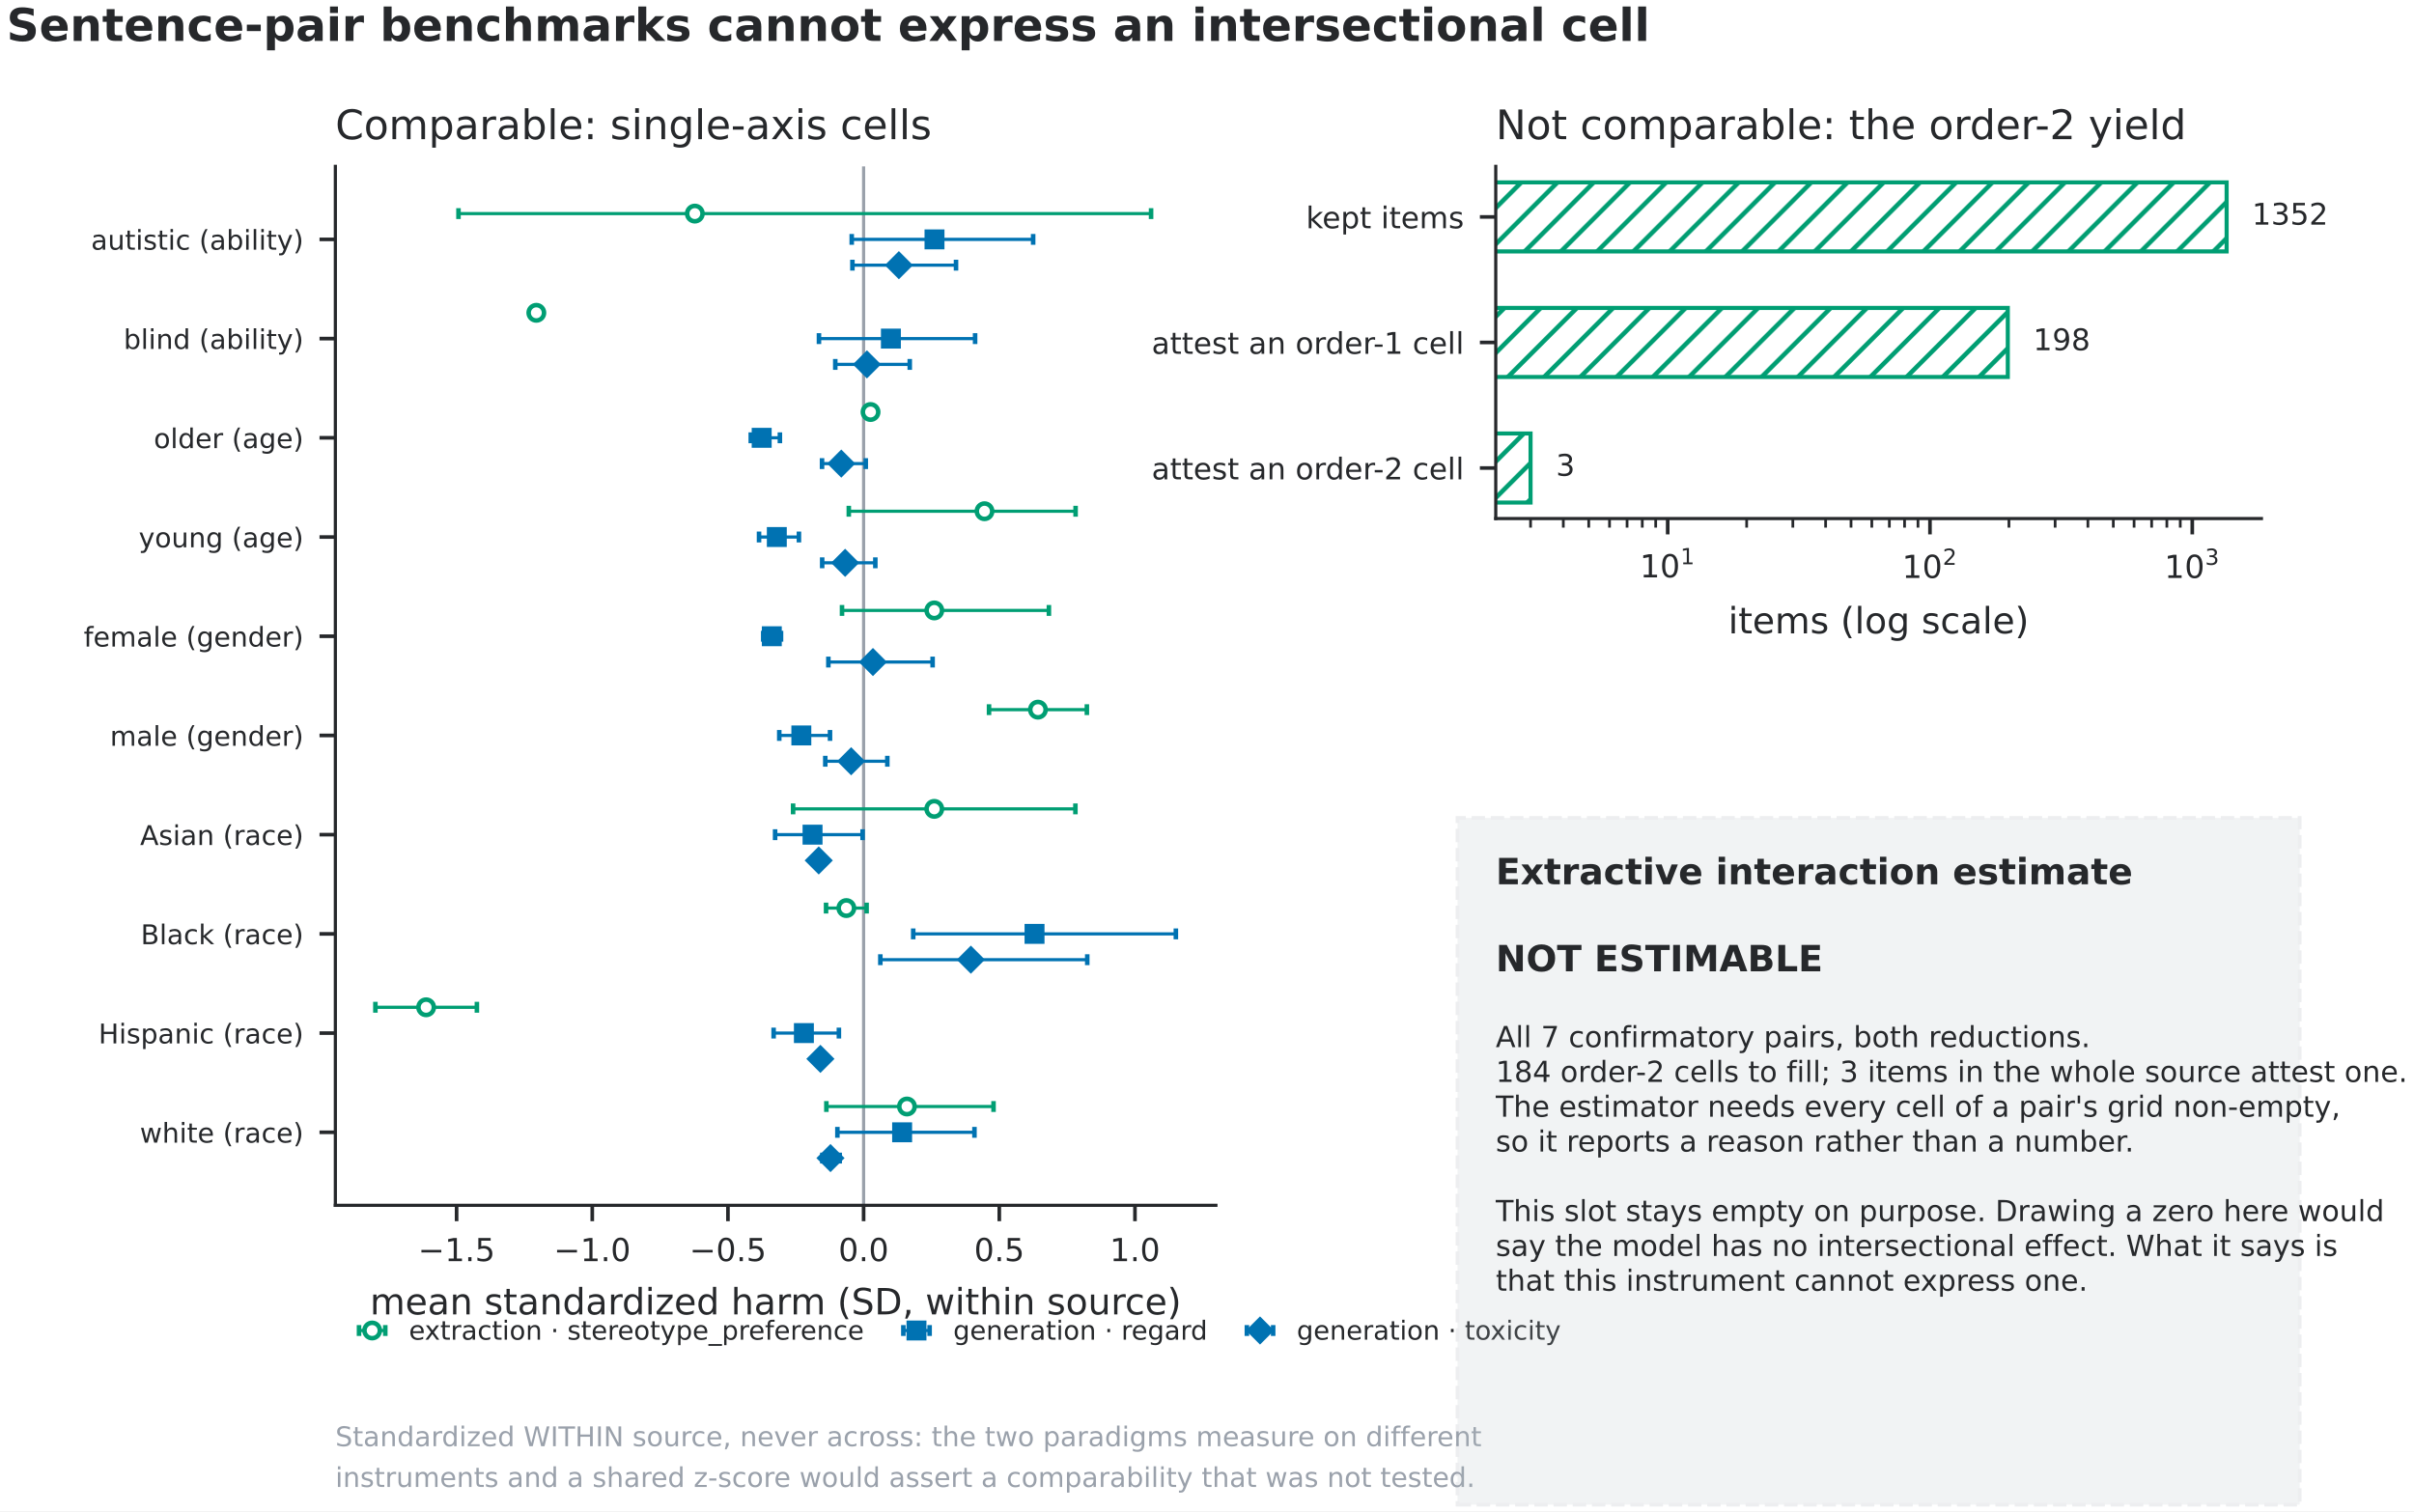
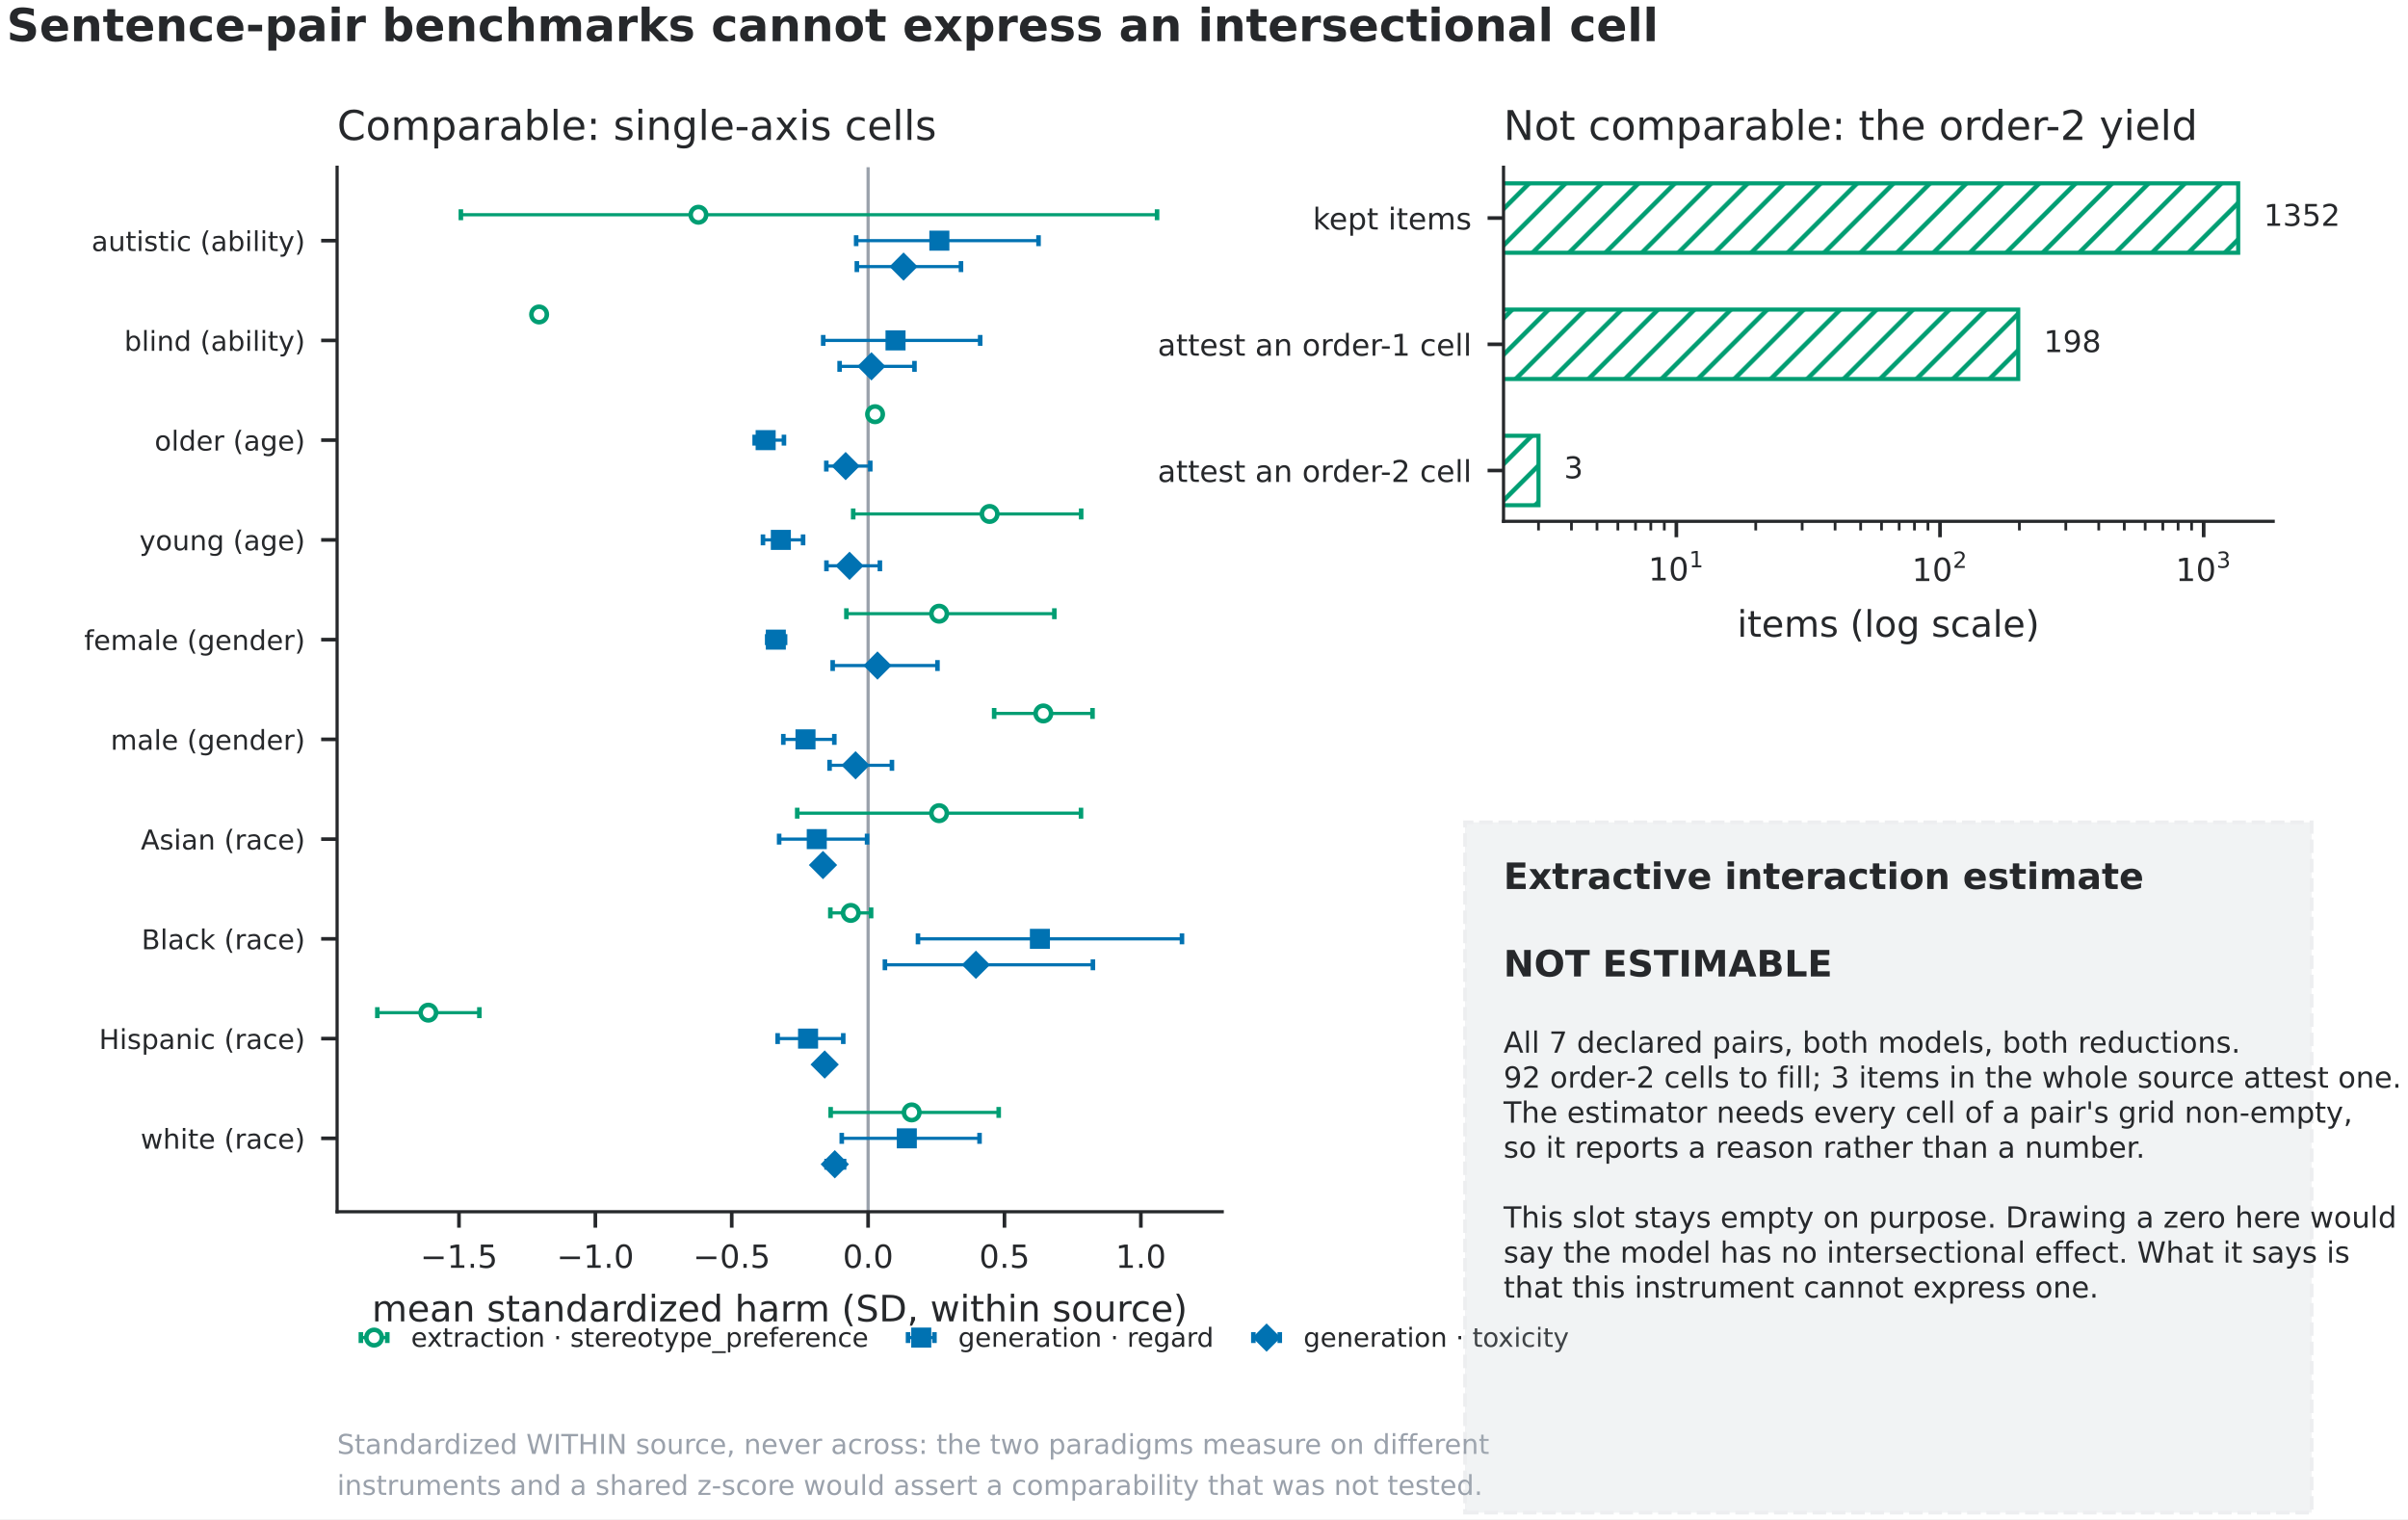
- <svg xmlns="http://www.w3.org/2000/svg" xmlns:xlink="http://www.w3.org/1999/xlink" width="532.777pt" height="333.555pt" viewBox="0 0 532.777 333.555" version="1.1">
+ <svg xmlns="http://www.w3.org/2000/svg" xmlns:xlink="http://www.w3.org/1999/xlink" width="528.705pt" height="333.555pt" viewBox="0 0 528.705 333.555" version="1.1">
  <defs>
    <style type="text/css">*{stroke-linejoin: round; stroke-linecap: butt}</style>
  </defs>
  <g id="figure_1">
    <g id="patch_1">
-       <path d="M 0 333.555  L 532.777 333.555  L 532.777 0  L 0 0  z " style="fill: #ffffff" />
+       <path d="M 0 333.555  L 528.705 333.555  L 528.705 0  L 0 0  z " style="fill: #ffffff" />
    </g>
    <g id="axes_1">
      <g id="patch_2">
        <path d="M 74.016 266.04  L 268.352 266.04  L 268.352 36.72  L 74.016 36.72  z " style="fill: #ffffff" />
      </g>
      <g id="margins-decoration">
        <path d="M 190.603 266.04  L 190.603 36.72  " clip-path="url(#p5a654e9bc8)" style="fill: none; stroke: #9aa1ab; stroke-width: 0.7; stroke-linecap: square" />
      </g>
      <g id="matplotlib.axis_1">
        <g id="xtick_1">
          <g id="line2d_1">
            <defs>
              <path id="m580edf04d2" d="M 0 0  L 0 3.5  " style="stroke: #26282b; stroke-width: 0.8" />
            </defs>
            <g>
              <use xlink:href="#m580edf04d2" x="100.773" y="266.04" style="fill: #26282b; stroke: #26282b; stroke-width: 0.8" />
            </g>
          </g>
          <g id="text_1">
            <text style="font-size: 7px; font-family: 'DejaVu Sans'; text-anchor: middle; fill: #26282b" x="100.773" y="278.358" transform="rotate(-0 100.7727 278.3584)">−1.5</text>
          </g>
        </g>
        <g id="xtick_2">
          <g id="line2d_2">
            <g>
              <use xlink:href="#m580edf04d2" x="130.716" y="266.04" style="fill: #26282b; stroke: #26282b; stroke-width: 0.8" />
            </g>
          </g>
          <g id="text_2">
            <text style="font-size: 7px; font-family: 'DejaVu Sans'; text-anchor: middle; fill: #26282b" x="130.716" y="278.358" transform="rotate(-0 130.7161 278.3584)">−1.0</text>
          </g>
        </g>
        <g id="xtick_3">
          <g id="line2d_3">
            <g>
              <use xlink:href="#m580edf04d2" x="160.66" y="266.04" style="fill: #26282b; stroke: #26282b; stroke-width: 0.8" />
            </g>
          </g>
          <g id="text_3">
            <text style="font-size: 7px; font-family: 'DejaVu Sans'; text-anchor: middle; fill: #26282b" x="160.66" y="278.358" transform="rotate(-0 160.6595 278.3584)">−0.5</text>
          </g>
        </g>
        <g id="xtick_4">
          <g id="line2d_4">
            <g>
              <use xlink:href="#m580edf04d2" x="190.603" y="266.04" style="fill: #26282b; stroke: #26282b; stroke-width: 0.8" />
            </g>
          </g>
          <g id="text_4">
            <text style="font-size: 7px; font-family: 'DejaVu Sans'; text-anchor: middle; fill: #26282b" x="190.603" y="278.358" transform="rotate(-0 190.603 278.3584)">0.0</text>
          </g>
        </g>
        <g id="xtick_5">
          <g id="line2d_5">
            <g>
              <use xlink:href="#m580edf04d2" x="220.546" y="266.04" style="fill: #26282b; stroke: #26282b; stroke-width: 0.8" />
            </g>
          </g>
          <g id="text_5">
            <text style="font-size: 7px; font-family: 'DejaVu Sans'; text-anchor: middle; fill: #26282b" x="220.546" y="278.358" transform="rotate(-0 220.5464 278.3584)">0.5</text>
          </g>
        </g>
        <g id="xtick_6">
          <g id="line2d_6">
            <g>
              <use xlink:href="#m580edf04d2" x="250.49" y="266.04" style="fill: #26282b; stroke: #26282b; stroke-width: 0.8" />
            </g>
          </g>
          <g id="text_6">
            <text style="font-size: 7px; font-family: 'DejaVu Sans'; text-anchor: middle; fill: #26282b" x="250.49" y="278.358" transform="rotate(-0 250.4898 278.3584)">1.0</text>
          </g>
        </g>
        <g id="text_7">
          <text style="font-size: 8px; font-family: 'DejaVu Sans'; text-anchor: middle; fill: #26282b" x="171.184" y="290.119" transform="rotate(-0 171.1838 290.1187)">mean standardized harm (SD, within source)</text>
        </g>
      </g>
      <g id="matplotlib.axis_2">
        <g id="ytick_1">
          <g id="line2d_7">
            <defs>
              <path id="m1dbfb629b1" d="M 0 0  L -3.5 0  " style="stroke: #26282b; stroke-width: 0.8" />
            </defs>
            <g>
              <use xlink:href="#m1dbfb629b1" x="74.016" y="52.837" style="fill: #26282b; stroke: #26282b; stroke-width: 0.8" />
            </g>
          </g>
          <g id="text_8">
            <text style="font-size: 6px; font-family: 'DejaVu Sans'; text-anchor: end; fill: #26282b" x="67.016" y="55.117" transform="rotate(-0 67.016 55.11675)">autistic  (ability)</text>
          </g>
        </g>
        <g id="ytick_2">
          <g id="line2d_8">
            <g>
              <use xlink:href="#m1dbfb629b1" x="74.016" y="74.736" style="fill: #26282b; stroke: #26282b; stroke-width: 0.8" />
            </g>
          </g>
          <g id="text_9">
            <text style="font-size: 6px; font-family: 'DejaVu Sans'; text-anchor: end; fill: #26282b" x="67.016" y="77.015" transform="rotate(-0 67.016 77.01515)">blind  (ability)</text>
          </g>
        </g>
        <g id="ytick_3">
          <g id="line2d_9">
            <g>
              <use xlink:href="#m1dbfb629b1" x="74.016" y="96.634" style="fill: #26282b; stroke: #26282b; stroke-width: 0.8" />
            </g>
          </g>
          <g id="text_10">
            <text style="font-size: 6px; font-family: 'DejaVu Sans'; text-anchor: end; fill: #26282b" x="67.016" y="98.914" transform="rotate(-0 67.016 98.91354)">older  (age)</text>
          </g>
        </g>
        <g id="ytick_4">
          <g id="line2d_10">
            <g>
              <use xlink:href="#m1dbfb629b1" x="74.016" y="118.532" style="fill: #26282b; stroke: #26282b; stroke-width: 0.8" />
            </g>
          </g>
          <g id="text_11">
            <text style="font-size: 6px; font-family: 'DejaVu Sans'; text-anchor: end; fill: #26282b" x="67.016" y="120.812" transform="rotate(-0 67.016 120.8117)">young  (age)</text>
          </g>
        </g>
        <g id="ytick_5">
          <g id="line2d_11">
            <g>
              <use xlink:href="#m1dbfb629b1" x="74.016" y="140.431" style="fill: #26282b; stroke: #26282b; stroke-width: 0.8" />
            </g>
          </g>
          <g id="text_12">
            <text style="font-size: 6px; font-family: 'DejaVu Sans'; text-anchor: end; fill: #26282b" x="67.016" y="142.71" transform="rotate(-0 67.016 142.7103)">female  (gender)</text>
          </g>
        </g>
        <g id="ytick_6">
          <g id="line2d_12">
            <g>
              <use xlink:href="#m1dbfb629b1" x="74.016" y="162.329" style="fill: #26282b; stroke: #26282b; stroke-width: 0.8" />
            </g>
          </g>
          <g id="text_13">
            <text style="font-size: 6px; font-family: 'DejaVu Sans'; text-anchor: end; fill: #26282b" x="67.016" y="164.609" transform="rotate(-0 67.016 164.6087)">male  (gender)</text>
          </g>
        </g>
        <g id="ytick_7">
          <g id="line2d_13">
            <g>
              <use xlink:href="#m1dbfb629b1" x="74.016" y="184.228" style="fill: #26282b; stroke: #26282b; stroke-width: 0.8" />
            </g>
          </g>
          <g id="text_14">
            <text style="font-size: 6px; font-family: 'DejaVu Sans'; text-anchor: end; fill: #26282b" x="67.016" y="186.507" transform="rotate(-0 67.016 186.5071)">Asian  (race)</text>
          </g>
        </g>
        <g id="ytick_8">
          <g id="line2d_14">
            <g>
              <use xlink:href="#m1dbfb629b1" x="74.016" y="206.126" style="fill: #26282b; stroke: #26282b; stroke-width: 0.8" />
            </g>
          </g>
          <g id="text_15">
            <text style="font-size: 6px; font-family: 'DejaVu Sans'; text-anchor: end; fill: #26282b" x="67.016" y="208.406" transform="rotate(-0 67.016 208.4055)">Black  (race)</text>
          </g>
        </g>
        <g id="ytick_9">
          <g id="line2d_15">
            <g>
              <use xlink:href="#m1dbfb629b1" x="74.016" y="228.024" style="fill: #26282b; stroke: #26282b; stroke-width: 0.8" />
            </g>
          </g>
          <g id="text_16">
            <text style="font-size: 6px; font-family: 'DejaVu Sans'; text-anchor: end; fill: #26282b" x="67.016" y="230.304" transform="rotate(-0 67.016 230.3039)">Hispanic  (race)</text>
          </g>
        </g>
        <g id="ytick_10">
          <g id="line2d_16">
            <g>
              <use xlink:href="#m1dbfb629b1" x="74.016" y="249.923" style="fill: #26282b; stroke: #26282b; stroke-width: 0.8" />
            </g>
          </g>
          <g id="text_17">
            <text style="font-size: 6px; font-family: 'DejaVu Sans'; text-anchor: end; fill: #26282b" x="67.016" y="252.202" transform="rotate(-0 67.016 252.2023)">white  (race)</text>
          </g>
        </g>
      </g>
      <g id="patch_3">
        <path d="M 74.016 266.04  L 74.016 36.72  " style="fill: none; stroke: #26282b; stroke-width: 0.7; stroke-linejoin: miter; stroke-linecap: square" />
      </g>
      <g id="patch_4">
        <path d="M 74.016 266.04  L 268.352 266.04  " style="fill: none; stroke: #26282b; stroke-width: 0.7; stroke-linejoin: miter; stroke-linecap: square" />
      </g>
      <g id="LineCollection_1">
        <path d="M 101.188 47.144  L 254.047 47.144  " clip-path="url(#p5a654e9bc8)" style="fill: none; stroke: #009e73; stroke-width: 0.7" />
        <path d="M 118.37 69.042  L 118.37 69.042  " clip-path="url(#p5a654e9bc8)" style="fill: none; stroke: #009e73; stroke-width: 0.7" />
        <path d="M 192.133 90.94  L 192.133 90.94  " clip-path="url(#p5a654e9bc8)" style="fill: none; stroke: #009e73; stroke-width: 0.7" />
        <path d="M 187.331 112.839  L 237.387 112.839  " clip-path="url(#p5a654e9bc8)" style="fill: none; stroke: #009e73; stroke-width: 0.7" />
        <path d="M 185.835 134.737  L 231.496 134.737  " clip-path="url(#p5a654e9bc8)" style="fill: none; stroke: #009e73; stroke-width: 0.7" />
        <path d="M 218.28 156.636  L 239.875 156.636  " clip-path="url(#p5a654e9bc8)" style="fill: none; stroke: #009e73; stroke-width: 0.7" />
        <path d="M 175.04 178.534  L 237.345 178.534  " clip-path="url(#p5a654e9bc8)" style="fill: none; stroke: #009e73; stroke-width: 0.7" />
        <path d="M 182.311 200.432  L 191.263 200.432  " clip-path="url(#p5a654e9bc8)" style="fill: none; stroke: #009e73; stroke-width: 0.7" />
        <path d="M 82.849 222.331  L 105.251 222.331  " clip-path="url(#p5a654e9bc8)" style="fill: none; stroke: #009e73; stroke-width: 0.7" />
        <path d="M 182.381 244.229  L 219.277 244.229  " clip-path="url(#p5a654e9bc8)" style="fill: none; stroke: #009e73; stroke-width: 0.7" />
      </g>
      <g id="line2d_17">
        <defs>
          <path id="m4051f776e7" d="M 0 1.2  L 0 -1.2  " style="stroke: #009e73" />
        </defs>
        <g clip-path="url(#p5a654e9bc8)">
          <use xlink:href="#m4051f776e7" x="101.188" y="47.144" style="fill: #009e73; stroke: #009e73" />
          <use xlink:href="#m4051f776e7" x="118.37" y="69.042" style="fill: #009e73; stroke: #009e73" />
          <use xlink:href="#m4051f776e7" x="192.133" y="90.94" style="fill: #009e73; stroke: #009e73" />
          <use xlink:href="#m4051f776e7" x="187.331" y="112.839" style="fill: #009e73; stroke: #009e73" />
          <use xlink:href="#m4051f776e7" x="185.835" y="134.737" style="fill: #009e73; stroke: #009e73" />
          <use xlink:href="#m4051f776e7" x="218.28" y="156.636" style="fill: #009e73; stroke: #009e73" />
          <use xlink:href="#m4051f776e7" x="175.04" y="178.534" style="fill: #009e73; stroke: #009e73" />
          <use xlink:href="#m4051f776e7" x="182.311" y="200.432" style="fill: #009e73; stroke: #009e73" />
          <use xlink:href="#m4051f776e7" x="82.849" y="222.331" style="fill: #009e73; stroke: #009e73" />
          <use xlink:href="#m4051f776e7" x="182.381" y="244.229" style="fill: #009e73; stroke: #009e73" />
        </g>
      </g>
      <g id="line2d_18">
        <g clip-path="url(#p5a654e9bc8)">
          <use xlink:href="#m4051f776e7" x="254.047" y="47.144" style="fill: #009e73; stroke: #009e73" />
          <use xlink:href="#m4051f776e7" x="118.37" y="69.042" style="fill: #009e73; stroke: #009e73" />
          <use xlink:href="#m4051f776e7" x="192.133" y="90.94" style="fill: #009e73; stroke: #009e73" />
          <use xlink:href="#m4051f776e7" x="237.387" y="112.839" style="fill: #009e73; stroke: #009e73" />
          <use xlink:href="#m4051f776e7" x="231.496" y="134.737" style="fill: #009e73; stroke: #009e73" />
          <use xlink:href="#m4051f776e7" x="239.875" y="156.636" style="fill: #009e73; stroke: #009e73" />
          <use xlink:href="#m4051f776e7" x="237.345" y="178.534" style="fill: #009e73; stroke: #009e73" />
          <use xlink:href="#m4051f776e7" x="191.263" y="200.432" style="fill: #009e73; stroke: #009e73" />
          <use xlink:href="#m4051f776e7" x="105.251" y="222.331" style="fill: #009e73; stroke: #009e73" />
          <use xlink:href="#m4051f776e7" x="219.277" y="244.229" style="fill: #009e73; stroke: #009e73" />
        </g>
      </g>
      <g id="LineCollection_2">
        <path d="M 187.979 52.837  L 228.021 52.837  " clip-path="url(#p5a654e9bc8)" style="fill: none; stroke: #0072b2; stroke-width: 0.7" />
        <path d="M 180.746 74.736  L 215.209 74.736  " clip-path="url(#p5a654e9bc8)" style="fill: none; stroke: #0072b2; stroke-width: 0.7" />
        <path d="M 165.696 96.634  L 172.126 96.634  " clip-path="url(#p5a654e9bc8)" style="fill: none; stroke: #0072b2; stroke-width: 0.7" />
        <path d="M 167.518 118.532  L 176.326 118.532  " clip-path="url(#p5a654e9bc8)" style="fill: none; stroke: #0072b2; stroke-width: 0.7" />
        <path d="M 168.442 140.431  L 172.374 140.431  " clip-path="url(#p5a654e9bc8)" style="fill: none; stroke: #0072b2; stroke-width: 0.7" />
        <path d="M 171.987 162.329  L 183.186 162.329  " clip-path="url(#p5a654e9bc8)" style="fill: none; stroke: #0072b2; stroke-width: 0.7" />
        <path d="M 171.069 184.228  L 190.376 184.228  " clip-path="url(#p5a654e9bc8)" style="fill: none; stroke: #0072b2; stroke-width: 0.7" />
        <path d="M 201.553 206.126  L 259.518 206.126  " clip-path="url(#p5a654e9bc8)" style="fill: none; stroke: #0072b2; stroke-width: 0.7" />
        <path d="M 170.741 228.024  L 185.148 228.024  " clip-path="url(#p5a654e9bc8)" style="fill: none; stroke: #0072b2; stroke-width: 0.7" />
        <path d="M 184.816 249.923  L 215.068 249.923  " clip-path="url(#p5a654e9bc8)" style="fill: none; stroke: #0072b2; stroke-width: 0.7" />
      </g>
      <g id="line2d_19">
        <defs>
          <path id="m75c432c67e" d="M 0 1.2  L 0 -1.2  " style="stroke: #0072b2" />
        </defs>
        <g clip-path="url(#p5a654e9bc8)">
          <use xlink:href="#m75c432c67e" x="187.979" y="52.837" style="fill: #0072b2; stroke: #0072b2" />
          <use xlink:href="#m75c432c67e" x="180.746" y="74.736" style="fill: #0072b2; stroke: #0072b2" />
          <use xlink:href="#m75c432c67e" x="165.696" y="96.634" style="fill: #0072b2; stroke: #0072b2" />
          <use xlink:href="#m75c432c67e" x="167.518" y="118.532" style="fill: #0072b2; stroke: #0072b2" />
          <use xlink:href="#m75c432c67e" x="168.442" y="140.431" style="fill: #0072b2; stroke: #0072b2" />
          <use xlink:href="#m75c432c67e" x="171.987" y="162.329" style="fill: #0072b2; stroke: #0072b2" />
          <use xlink:href="#m75c432c67e" x="171.069" y="184.228" style="fill: #0072b2; stroke: #0072b2" />
          <use xlink:href="#m75c432c67e" x="201.553" y="206.126" style="fill: #0072b2; stroke: #0072b2" />
          <use xlink:href="#m75c432c67e" x="170.741" y="228.024" style="fill: #0072b2; stroke: #0072b2" />
          <use xlink:href="#m75c432c67e" x="184.816" y="249.923" style="fill: #0072b2; stroke: #0072b2" />
        </g>
      </g>
      <g id="line2d_20">
        <g clip-path="url(#p5a654e9bc8)">
          <use xlink:href="#m75c432c67e" x="228.021" y="52.837" style="fill: #0072b2; stroke: #0072b2" />
          <use xlink:href="#m75c432c67e" x="215.209" y="74.736" style="fill: #0072b2; stroke: #0072b2" />
          <use xlink:href="#m75c432c67e" x="172.126" y="96.634" style="fill: #0072b2; stroke: #0072b2" />
          <use xlink:href="#m75c432c67e" x="176.326" y="118.532" style="fill: #0072b2; stroke: #0072b2" />
          <use xlink:href="#m75c432c67e" x="172.374" y="140.431" style="fill: #0072b2; stroke: #0072b2" />
          <use xlink:href="#m75c432c67e" x="183.186" y="162.329" style="fill: #0072b2; stroke: #0072b2" />
          <use xlink:href="#m75c432c67e" x="190.376" y="184.228" style="fill: #0072b2; stroke: #0072b2" />
          <use xlink:href="#m75c432c67e" x="259.518" y="206.126" style="fill: #0072b2; stroke: #0072b2" />
          <use xlink:href="#m75c432c67e" x="185.148" y="228.024" style="fill: #0072b2; stroke: #0072b2" />
          <use xlink:href="#m75c432c67e" x="215.068" y="249.923" style="fill: #0072b2; stroke: #0072b2" />
        </g>
      </g>
      <g id="LineCollection_3">
        <path d="M 188.13 58.531  L 210.995 58.531  " clip-path="url(#p5a654e9bc8)" style="fill: none; stroke: #0072b2; stroke-width: 0.7" />
        <path d="M 184.348 80.429  L 200.786 80.429  " clip-path="url(#p5a654e9bc8)" style="fill: none; stroke: #0072b2; stroke-width: 0.7" />
        <path d="M 181.425 102.328  L 191.08 102.328  " clip-path="url(#p5a654e9bc8)" style="fill: none; stroke: #0072b2; stroke-width: 0.7" />
        <path d="M 181.456 124.226  L 193.189 124.226  " clip-path="url(#p5a654e9bc8)" style="fill: none; stroke: #0072b2; stroke-width: 0.7" />
        <path d="M 182.823 146.124  L 205.831 146.124  " clip-path="url(#p5a654e9bc8)" style="fill: none; stroke: #0072b2; stroke-width: 0.7" />
        <path d="M 182.142 168.023  L 195.837 168.023  " clip-path="url(#p5a654e9bc8)" style="fill: none; stroke: #0072b2; stroke-width: 0.7" />
        <path d="M 180.219 189.921  L 181.312 189.921  " clip-path="url(#p5a654e9bc8)" style="fill: none; stroke: #0072b2; stroke-width: 0.7" />
        <path d="M 194.293 211.82  L 239.961 211.82  " clip-path="url(#p5a654e9bc8)" style="fill: none; stroke: #0072b2; stroke-width: 0.7" />
        <path d="M 180.49 233.718  L 181.781 233.718  " clip-path="url(#p5a654e9bc8)" style="fill: none; stroke: #0072b2; stroke-width: 0.7" />
        <path d="M 181.491 255.616  L 185.325 255.616  " clip-path="url(#p5a654e9bc8)" style="fill: none; stroke: #0072b2; stroke-width: 0.7" />
      </g>
      <g id="line2d_21">
        <g clip-path="url(#p5a654e9bc8)">
          <use xlink:href="#m75c432c67e" x="188.13" y="58.531" style="fill: #0072b2; stroke: #0072b2" />
          <use xlink:href="#m75c432c67e" x="184.348" y="80.429" style="fill: #0072b2; stroke: #0072b2" />
          <use xlink:href="#m75c432c67e" x="181.425" y="102.328" style="fill: #0072b2; stroke: #0072b2" />
          <use xlink:href="#m75c432c67e" x="181.456" y="124.226" style="fill: #0072b2; stroke: #0072b2" />
          <use xlink:href="#m75c432c67e" x="182.823" y="146.124" style="fill: #0072b2; stroke: #0072b2" />
          <use xlink:href="#m75c432c67e" x="182.142" y="168.023" style="fill: #0072b2; stroke: #0072b2" />
          <use xlink:href="#m75c432c67e" x="180.219" y="189.921" style="fill: #0072b2; stroke: #0072b2" />
          <use xlink:href="#m75c432c67e" x="194.293" y="211.82" style="fill: #0072b2; stroke: #0072b2" />
          <use xlink:href="#m75c432c67e" x="180.49" y="233.718" style="fill: #0072b2; stroke: #0072b2" />
          <use xlink:href="#m75c432c67e" x="181.491" y="255.616" style="fill: #0072b2; stroke: #0072b2" />
        </g>
      </g>
      <g id="line2d_22">
        <g clip-path="url(#p5a654e9bc8)">
          <use xlink:href="#m75c432c67e" x="210.995" y="58.531" style="fill: #0072b2; stroke: #0072b2" />
          <use xlink:href="#m75c432c67e" x="200.786" y="80.429" style="fill: #0072b2; stroke: #0072b2" />
          <use xlink:href="#m75c432c67e" x="191.08" y="102.328" style="fill: #0072b2; stroke: #0072b2" />
          <use xlink:href="#m75c432c67e" x="193.189" y="124.226" style="fill: #0072b2; stroke: #0072b2" />
          <use xlink:href="#m75c432c67e" x="205.831" y="146.124" style="fill: #0072b2; stroke: #0072b2" />
          <use xlink:href="#m75c432c67e" x="195.837" y="168.023" style="fill: #0072b2; stroke: #0072b2" />
          <use xlink:href="#m75c432c67e" x="181.312" y="189.921" style="fill: #0072b2; stroke: #0072b2" />
          <use xlink:href="#m75c432c67e" x="239.961" y="211.82" style="fill: #0072b2; stroke: #0072b2" />
          <use xlink:href="#m75c432c67e" x="181.781" y="233.718" style="fill: #0072b2; stroke: #0072b2" />
          <use xlink:href="#m75c432c67e" x="185.325" y="255.616" style="fill: #0072b2; stroke: #0072b2" />
        </g>
      </g>
      <g id="text_18">
        <text style="font-size: 6px; font-family: 'DejaVu Sans'; fill: #9aa1ab" transform="translate(74.016 319.2062)">Standardized WITHIN source, never across: the two paradigms measure on different</text>
        <text style="font-size: 6px; font-family: 'DejaVu Sans'; fill: #9aa1ab" transform="translate(74.016 328.2062)">instruments and a shared z-score would assert a comparability that was not tested.</text>
      </g>
      <g id="text_19">
        <text style="font-size: 9px; font-family: 'DejaVu Sans'; text-anchor: start; fill: #26282b" x="74.016" y="30.72" transform="rotate(-0 74.016 30.72)">Comparable: single-axis cells</text>
      </g>
      <g id="line2d_23">
        <defs>
          <path id="m2689b21dd5" d="M 0 1.7  C 0.451 1.7 0.883 1.521 1.202 1.202  C 1.521 0.883 1.7 0.451 1.7 0  C 1.7 -0.451 1.521 -0.883 1.202 -1.202  C 0.883 -1.521 0.451 -1.7 0 -1.7  C -0.451 -1.7 -0.883 -1.521 -1.202 -1.202  C -1.521 -0.883 -1.7 -0.451 -1.7 0  C -1.7 0.451 -1.521 0.883 -1.202 1.202  C -0.883 1.521 -0.451 1.7 0 1.7  z " style="stroke: #009e73" />
        </defs>
        <g clip-path="url(#p5a654e9bc8)">
          <use xlink:href="#m2689b21dd5" x="153.352" y="47.144" style="fill: #ffffff; stroke: #009e73" />
          <use xlink:href="#m2689b21dd5" x="118.37" y="69.042" style="fill: #ffffff; stroke: #009e73" />
          <use xlink:href="#m2689b21dd5" x="192.133" y="90.94" style="fill: #ffffff; stroke: #009e73" />
          <use xlink:href="#m2689b21dd5" x="217.283" y="112.839" style="fill: #ffffff; stroke: #009e73" />
          <use xlink:href="#m2689b21dd5" x="206.201" y="134.737" style="fill: #ffffff; stroke: #009e73" />
          <use xlink:href="#m2689b21dd5" x="229.078" y="156.636" style="fill: #ffffff; stroke: #009e73" />
          <use xlink:href="#m2689b21dd5" x="206.193" y="178.534" style="fill: #ffffff; stroke: #009e73" />
          <use xlink:href="#m2689b21dd5" x="186.796" y="200.432" style="fill: #ffffff; stroke: #009e73" />
          <use xlink:href="#m2689b21dd5" x="94.05" y="222.331" style="fill: #ffffff; stroke: #009e73" />
          <use xlink:href="#m2689b21dd5" x="200.169" y="244.229" style="fill: #ffffff; stroke: #009e73" />
        </g>
      </g>
      <g id="line2d_24">
        <defs>
          <path id="m0aeec0f180" d="M -1.7 1.7  L 1.7 1.7  L 1.7 -1.7  L -1.7 -1.7  z " style="stroke: #0072b2; stroke-linejoin: miter" />
        </defs>
        <g clip-path="url(#p5a654e9bc8)">
          <use xlink:href="#m0aeec0f180" x="206.248" y="52.837" style="fill: #0072b2; stroke: #0072b2; stroke-linejoin: miter" />
          <use xlink:href="#m0aeec0f180" x="196.624" y="74.736" style="fill: #0072b2; stroke: #0072b2; stroke-linejoin: miter" />
          <use xlink:href="#m0aeec0f180" x="168.107" y="96.634" style="fill: #0072b2; stroke: #0072b2; stroke-linejoin: miter" />
          <use xlink:href="#m0aeec0f180" x="171.445" y="118.532" style="fill: #0072b2; stroke: #0072b2; stroke-linejoin: miter" />
          <use xlink:href="#m0aeec0f180" x="170.342" y="140.431" style="fill: #0072b2; stroke: #0072b2; stroke-linejoin: miter" />
          <use xlink:href="#m0aeec0f180" x="176.856" y="162.329" style="fill: #0072b2; stroke: #0072b2; stroke-linejoin: miter" />
          <use xlink:href="#m0aeec0f180" x="179.331" y="184.228" style="fill: #0072b2; stroke: #0072b2; stroke-linejoin: miter" />
          <use xlink:href="#m0aeec0f180" x="228.324" y="206.126" style="fill: #0072b2; stroke: #0072b2; stroke-linejoin: miter" />
          <use xlink:href="#m0aeec0f180" x="177.421" y="228.024" style="fill: #0072b2; stroke: #0072b2; stroke-linejoin: miter" />
          <use xlink:href="#m0aeec0f180" x="199.102" y="249.923" style="fill: #0072b2; stroke: #0072b2; stroke-linejoin: miter" />
        </g>
      </g>
      <g id="line2d_25">
        <defs>
          <path id="m548a0b179f" d="M 0 2.404  L 2.404 0  L 0 -2.404  L -2.404 0  z " style="stroke: #0072b2; stroke-linejoin: miter" />
        </defs>
        <g clip-path="url(#p5a654e9bc8)">
          <use xlink:href="#m548a0b179f" x="198.384" y="58.531" style="fill: #0072b2; stroke: #0072b2; stroke-linejoin: miter" />
          <use xlink:href="#m548a0b179f" x="191.333" y="80.429" style="fill: #0072b2; stroke: #0072b2; stroke-linejoin: miter" />
          <use xlink:href="#m548a0b179f" x="185.671" y="102.328" style="fill: #0072b2; stroke: #0072b2; stroke-linejoin: miter" />
          <use xlink:href="#m548a0b179f" x="186.522" y="124.226" style="fill: #0072b2; stroke: #0072b2; stroke-linejoin: miter" />
          <use xlink:href="#m548a0b179f" x="192.661" y="146.124" style="fill: #0072b2; stroke: #0072b2; stroke-linejoin: miter" />
          <use xlink:href="#m548a0b179f" x="187.847" y="168.023" style="fill: #0072b2; stroke: #0072b2; stroke-linejoin: miter" />
          <use xlink:href="#m548a0b179f" x="180.698" y="189.921" style="fill: #0072b2; stroke: #0072b2; stroke-linejoin: miter" />
          <use xlink:href="#m548a0b179f" x="214.27" y="211.82" style="fill: #0072b2; stroke: #0072b2; stroke-linejoin: miter" />
          <use xlink:href="#m548a0b179f" x="181.066" y="233.718" style="fill: #0072b2; stroke: #0072b2; stroke-linejoin: miter" />
          <use xlink:href="#m548a0b179f" x="183.288" y="255.616" style="fill: #0072b2; stroke: #0072b2; stroke-linejoin: miter" />
        </g>
      </g>
      <g id="legend_1">
        <g id="LineCollection_4">
          <path d="M 79.236 293.669  L 85.036 293.669  " style="fill: none; stroke: #009e73; stroke-width: 0.7" />
        </g>
        <g id="line2d_26">
          <g>
            <use xlink:href="#m4051f776e7" x="79.236" y="293.669" style="fill: #009e73; stroke: #009e73" />
          </g>
        </g>
        <g id="line2d_27">
          <g>
            <use xlink:href="#m4051f776e7" x="85.036" y="293.669" style="fill: #009e73; stroke: #009e73" />
          </g>
        </g>
        <g id="line2d_28" />
        <g id="line2d_29">
          <g>
            <use xlink:href="#m2689b21dd5" x="82.136" y="293.669" style="fill: #ffffff; stroke: #009e73" />
          </g>
        </g>
        <g id="text_20">
          <text style="font-size: 5.8px; font-family: 'DejaVu Sans'; text-anchor: start; fill: #26282b" x="90.256" y="295.699" transform="rotate(-0 90.256 295.6991)">extraction · stereotype_preference</text>
        </g>
        <g id="LineCollection_5">
          <path d="M 199.37 293.669  L 205.17 293.669  " style="fill: none; stroke: #0072b2; stroke-width: 0.7" />
        </g>
        <g id="line2d_30">
          <g>
            <use xlink:href="#m75c432c67e" x="199.37" y="293.669" style="fill: #0072b2; stroke: #0072b2" />
          </g>
        </g>
        <g id="line2d_31">
          <g>
            <use xlink:href="#m75c432c67e" x="205.17" y="293.669" style="fill: #0072b2; stroke: #0072b2" />
          </g>
        </g>
        <g id="line2d_32" />
        <g id="line2d_33">
          <g>
            <use xlink:href="#m0aeec0f180" x="202.27" y="293.669" style="fill: #0072b2; stroke: #0072b2; stroke-linejoin: miter" />
          </g>
        </g>
        <g id="text_21">
          <text style="font-size: 5.8px; font-family: 'DejaVu Sans'; text-anchor: start; fill: #26282b" x="210.39" y="295.699" transform="rotate(-0 210.3903 295.6991)">generation · regard</text>
        </g>
        <g id="LineCollection_6">
          <path d="M 275.191 293.669  L 280.991 293.669  " style="fill: none; stroke: #0072b2; stroke-width: 0.7" />
        </g>
        <g id="line2d_34">
          <g>
            <use xlink:href="#m75c432c67e" x="275.191" y="293.669" style="fill: #0072b2; stroke: #0072b2" />
          </g>
        </g>
        <g id="line2d_35">
          <g>
            <use xlink:href="#m75c432c67e" x="280.991" y="293.669" style="fill: #0072b2; stroke: #0072b2" />
          </g>
        </g>
        <g id="line2d_36" />
        <g id="line2d_37">
          <g>
            <use xlink:href="#m548a0b179f" x="278.091" y="293.669" style="fill: #0072b2; stroke: #0072b2; stroke-linejoin: miter" />
          </g>
        </g>
        <g id="text_22">
          <text style="font-size: 5.8px; font-family: 'DejaVu Sans'; text-anchor: start; fill: #26282b" x="286.211" y="295.699" transform="rotate(-0 286.2108 295.6991)">generation · toxicity</text>
        </g>
      </g>
    </g>
    <g id="axes_2">
      <g id="patch_5">
        <path d="M 330.117 114.456  L 499.104 114.456  L 499.104 36.72  L 330.117 36.72  z " style="fill: #ffffff" />
      </g>
      <g id="matplotlib.axis_3">
        <g id="xtick_7">
          <g id="line2d_38">
            <g>
              <use xlink:href="#m580edf04d2" x="368.066" y="114.456" style="fill: #26282b; stroke: #26282b; stroke-width: 0.8" />
            </g>
          </g>
          <g id="text_23">
            <g style="fill: #26282b" transform="translate(361.9059 127.9656)">
              <text>
                <tspan x="0" y="-0.532" style="font-size: 7px; font-family: 'DejaVu Sans'; fill: #26282b">1</tspan>
                <tspan x="4.454" y="-0.532" style="font-size: 7px; font-family: 'DejaVu Sans'; fill: #26282b">0</tspan>
                <tspan x="8.974" y="-3.423" style="font-size: 4.9px; font-family: 'DejaVu Sans'; fill: #26282b">1</tspan>
              </text>
            </g>
          </g>
        </g>
        <g id="xtick_8">
          <g id="line2d_39">
            <g>
              <use xlink:href="#m580edf04d2" x="425.953" y="114.456" style="fill: #26282b; stroke: #26282b; stroke-width: 0.8" />
            </g>
          </g>
          <g id="text_24">
            <g style="fill: #26282b" transform="translate(419.7934 128.0356)">
              <text>
                <tspan x="0" y="-0.467" style="font-size: 7px; font-family: 'DejaVu Sans'; fill: #26282b">1</tspan>
                <tspan x="4.454" y="-0.467" style="font-size: 7px; font-family: 'DejaVu Sans'; fill: #26282b">0</tspan>
                <tspan x="8.974" y="-3.358" style="font-size: 4.9px; font-family: 'DejaVu Sans'; fill: #26282b">2</tspan>
              </text>
            </g>
          </g>
        </g>
        <g id="xtick_9">
          <g id="line2d_40">
            <g>
              <use xlink:href="#m580edf04d2" x="483.841" y="114.456" style="fill: #26282b; stroke: #26282b; stroke-width: 0.8" />
            </g>
          </g>
          <g id="text_25">
            <g style="fill: #26282b" transform="translate(477.6808 128.0356)">
              <text>
                <tspan x="0" y="-0.467" style="font-size: 7px; font-family: 'DejaVu Sans'; fill: #26282b">1</tspan>
                <tspan x="4.454" y="-0.467" style="font-size: 7px; font-family: 'DejaVu Sans'; fill: #26282b">0</tspan>
                <tspan x="8.974" y="-3.358" style="font-size: 4.9px; font-family: 'DejaVu Sans'; fill: #26282b">3</tspan>
              </text>
            </g>
          </g>
        </g>
        <g id="xtick_10">
          <g id="line2d_41">
            <defs>
              <path id="m05a7ff0862" d="M 0 0  L 0 2  " style="stroke: #26282b; stroke-width: 0.6" />
            </defs>
            <g>
              <use xlink:href="#m05a7ff0862" x="337.798" y="114.456" style="fill: #26282b; stroke: #26282b; stroke-width: 0.6" />
            </g>
          </g>
        </g>
        <g id="xtick_11">
          <g id="line2d_42">
            <g>
              <use xlink:href="#m05a7ff0862" x="345.03" y="114.456" style="fill: #26282b; stroke: #26282b; stroke-width: 0.6" />
            </g>
          </g>
        </g>
        <g id="xtick_12">
          <g id="line2d_43">
            <g>
              <use xlink:href="#m05a7ff0862" x="350.64" y="114.456" style="fill: #26282b; stroke: #26282b; stroke-width: 0.6" />
            </g>
          </g>
        </g>
        <g id="xtick_13">
          <g id="line2d_44">
            <g>
              <use xlink:href="#m05a7ff0862" x="355.224" y="114.456" style="fill: #26282b; stroke: #26282b; stroke-width: 0.6" />
            </g>
          </g>
        </g>
        <g id="xtick_14">
          <g id="line2d_45">
            <g>
              <use xlink:href="#m05a7ff0862" x="359.099" y="114.456" style="fill: #26282b; stroke: #26282b; stroke-width: 0.6" />
            </g>
          </g>
        </g>
        <g id="xtick_15">
          <g id="line2d_46">
            <g>
              <use xlink:href="#m05a7ff0862" x="362.456" y="114.456" style="fill: #26282b; stroke: #26282b; stroke-width: 0.6" />
            </g>
          </g>
        </g>
        <g id="xtick_16">
          <g id="line2d_47">
            <g>
              <use xlink:href="#m05a7ff0862" x="365.417" y="114.456" style="fill: #26282b; stroke: #26282b; stroke-width: 0.6" />
            </g>
          </g>
        </g>
        <g id="xtick_17">
          <g id="line2d_48">
            <g>
              <use xlink:href="#m05a7ff0862" x="385.492" y="114.456" style="fill: #26282b; stroke: #26282b; stroke-width: 0.6" />
            </g>
          </g>
        </g>
        <g id="xtick_18">
          <g id="line2d_49">
            <g>
              <use xlink:href="#m05a7ff0862" x="395.685" y="114.456" style="fill: #26282b; stroke: #26282b; stroke-width: 0.6" />
            </g>
          </g>
        </g>
        <g id="xtick_19">
          <g id="line2d_50">
            <g>
              <use xlink:href="#m05a7ff0862" x="402.918" y="114.456" style="fill: #26282b; stroke: #26282b; stroke-width: 0.6" />
            </g>
          </g>
        </g>
        <g id="xtick_20">
          <g id="line2d_51">
            <g>
              <use xlink:href="#m05a7ff0862" x="408.528" y="114.456" style="fill: #26282b; stroke: #26282b; stroke-width: 0.6" />
            </g>
          </g>
        </g>
        <g id="xtick_21">
          <g id="line2d_52">
            <g>
              <use xlink:href="#m05a7ff0862" x="413.111" y="114.456" style="fill: #26282b; stroke: #26282b; stroke-width: 0.6" />
            </g>
          </g>
        </g>
        <g id="xtick_22">
          <g id="line2d_53">
            <g>
              <use xlink:href="#m05a7ff0862" x="416.986" y="114.456" style="fill: #26282b; stroke: #26282b; stroke-width: 0.6" />
            </g>
          </g>
        </g>
        <g id="xtick_23">
          <g id="line2d_54">
            <g>
              <use xlink:href="#m05a7ff0862" x="420.343" y="114.456" style="fill: #26282b; stroke: #26282b; stroke-width: 0.6" />
            </g>
          </g>
        </g>
        <g id="xtick_24">
          <g id="line2d_55">
            <g>
              <use xlink:href="#m05a7ff0862" x="423.305" y="114.456" style="fill: #26282b; stroke: #26282b; stroke-width: 0.6" />
            </g>
          </g>
        </g>
        <g id="xtick_25">
          <g id="line2d_56">
            <g>
              <use xlink:href="#m05a7ff0862" x="443.379" y="114.456" style="fill: #26282b; stroke: #26282b; stroke-width: 0.6" />
            </g>
          </g>
        </g>
        <g id="xtick_26">
          <g id="line2d_57">
            <g>
              <use xlink:href="#m05a7ff0862" x="453.573" y="114.456" style="fill: #26282b; stroke: #26282b; stroke-width: 0.6" />
            </g>
          </g>
        </g>
        <g id="xtick_27">
          <g id="line2d_58">
            <g>
              <use xlink:href="#m05a7ff0862" x="460.805" y="114.456" style="fill: #26282b; stroke: #26282b; stroke-width: 0.6" />
            </g>
          </g>
        </g>
        <g id="xtick_28">
          <g id="line2d_59">
            <g>
              <use xlink:href="#m05a7ff0862" x="466.415" y="114.456" style="fill: #26282b; stroke: #26282b; stroke-width: 0.6" />
            </g>
          </g>
        </g>
        <g id="xtick_29">
          <g id="line2d_60">
            <g>
              <use xlink:href="#m05a7ff0862" x="470.999" y="114.456" style="fill: #26282b; stroke: #26282b; stroke-width: 0.6" />
            </g>
          </g>
        </g>
        <g id="xtick_30">
          <g id="line2d_61">
            <g>
              <use xlink:href="#m05a7ff0862" x="474.874" y="114.456" style="fill: #26282b; stroke: #26282b; stroke-width: 0.6" />
            </g>
          </g>
        </g>
        <g id="xtick_31">
          <g id="line2d_62">
            <g>
              <use xlink:href="#m05a7ff0862" x="478.231" y="114.456" style="fill: #26282b; stroke: #26282b; stroke-width: 0.6" />
            </g>
          </g>
        </g>
        <g id="xtick_32">
          <g id="line2d_63">
            <g>
              <use xlink:href="#m05a7ff0862" x="481.192" y="114.456" style="fill: #26282b; stroke: #26282b; stroke-width: 0.6" />
            </g>
          </g>
        </g>
        <g id="text_26">
          <text style="font-size: 8px; font-family: 'DejaVu Sans'; text-anchor: middle; fill: #26282b" x="414.61" y="139.796" transform="rotate(-0 414.6103 139.796)">items (log scale)</text>
        </g>
      </g>
      <g id="matplotlib.axis_4">
        <g id="ytick_11">
          <g id="line2d_64">
            <g>
              <use xlink:href="#m1dbfb629b1" x="330.117" y="47.875" style="fill: #26282b; stroke: #26282b; stroke-width: 0.8" />
            </g>
          </g>
          <g id="text_27">
            <text style="font-size: 6.6px; font-family: 'DejaVu Sans'; text-anchor: end; fill: #26282b" x="323.117" y="50.382" transform="rotate(-0 323.1165 50.38206)">kept items</text>
          </g>
        </g>
        <g id="ytick_12">
          <g id="line2d_65">
            <g>
              <use xlink:href="#m1dbfb629b1" x="330.117" y="75.588" style="fill: #26282b; stroke: #26282b; stroke-width: 0.8" />
            </g>
          </g>
          <g id="text_28">
            <text style="font-size: 6.6px; font-family: 'DejaVu Sans'; text-anchor: end; fill: #26282b" x="323.117" y="78.095" transform="rotate(-0 323.1165 78.09528)">attest an order-1 cell</text>
          </g>
        </g>
        <g id="ytick_13">
          <g id="line2d_66">
            <g>
              <use xlink:href="#m1dbfb629b1" x="330.117" y="103.301" style="fill: #26282b; stroke: #26282b; stroke-width: 0.8" />
            </g>
          </g>
          <g id="text_29">
            <text style="font-size: 6.6px; font-family: 'DejaVu Sans'; text-anchor: end; fill: #26282b" x="323.117" y="105.809" transform="rotate(-0 323.1165 105.8085)">attest an order-2 cell</text>
          </g>
        </g>
      </g>
      <g id="patch_6">
        <path d="M -57577.293 40.253  L 491.423 40.253  L 491.423 55.496  L -57577.293 55.496  z " clip-path="url(#pcf676d0509)" style="fill: url(#h310bdd3dd4); stroke: #009e73; stroke-width: 0.9; stroke-linejoin: miter" />
      </g>
      <g id="patch_7">
        <path d="M -57577.293 67.967  L 443.127 67.967  L 443.127 83.209  L -57577.293 83.209  z " clip-path="url(#pcf676d0509)" style="fill: url(#h310bdd3dd4); stroke: #009e73; stroke-width: 0.9; stroke-linejoin: miter" />
      </g>
      <g id="patch_8">
        <path d="M -57577.293 95.68  L 337.798 95.68  L 337.798 110.922  L -57577.293 110.922  z " clip-path="url(#pcf676d0509)" style="fill: url(#h310bdd3dd4); stroke: #009e73; stroke-width: 0.9; stroke-linejoin: miter" />
      </g>
      <g id="patch_9">
        <path d="M 330.117 114.456  L 330.117 36.72  " style="fill: none; stroke: #26282b; stroke-width: 0.7; stroke-linejoin: miter; stroke-linecap: square" />
      </g>
      <g id="patch_10">
        <path d="M 330.117 114.456  L 499.104 114.456  " style="fill: none; stroke: #26282b; stroke-width: 0.7; stroke-linejoin: miter; stroke-linecap: square" />
      </g>
      <g id="text_30">
        <text style="font-size: 6.6px; font-family: 'DejaVu Sans'; text-anchor: start; fill: #26282b" x="497.033" y="49.589" transform="rotate(-0 497.0326 49.58903)">1352</text>
      </g>
      <g id="text_31">
        <text style="font-size: 6.6px; font-family: 'DejaVu Sans'; text-anchor: start; fill: #26282b" x="448.736" y="77.302" transform="rotate(-0 448.7364 77.30225)">198</text>
      </g>
      <g id="text_32">
        <text style="font-size: 6.6px; font-family: 'DejaVu Sans'; text-anchor: start; fill: #26282b" x="343.408" y="105.015" transform="rotate(-0 343.4076 105.0155)">3</text>
      </g>
      <g id="text_33">
        <text style="font-size: 9px; font-family: 'DejaVu Sans'; text-anchor: start; fill: #26282b" x="330.117" y="30.72" transform="rotate(-0 330.1165 30.72)">Not comparable: the order-2 yield</text>
      </g>
    </g>
    <g id="axes_3">
      <g id="margins-decoration">
        <path d="M 321.667 332.115  L 507.553 332.115  L 507.553 180.531  L 321.667 180.531  z " style="fill: #b4bac2; opacity: 0.18; stroke-dasharray: 2.96,1.28; stroke-dashoffset: 0; stroke: #9aa1ab; stroke-width: 0.8; stroke-linejoin: miter" />
      </g>
      <g id="text_34">
        <text style="font-weight: 700; font-size: 8px; font-family: 'DejaVu Sans'; fill: #26282b" transform="translate(330.1165 195.1839)">Extractive interaction estimate</text>
        <text style="font-weight: 700; font-size: 8px; font-family: 'DejaVu Sans'; fill: #26282b" transform="translate(330.1165 204.7855)" />
        <text style="font-weight: 700; font-size: 8px; font-family: 'DejaVu Sans'; fill: #26282b" transform="translate(330.1165 214.3871)">NOT ESTIMABLE</text>
      </g>
      <g id="text_35">
-         <text style="font-size: 6.4px; font-family: 'DejaVu Sans'; fill: #26282b" transform="translate(330.1165 231.1211)">All 7 confirmatory pairs, both reductions.</text>
-         <text style="font-size: 6.4px; font-family: 'DejaVu Sans'; fill: #26282b" transform="translate(330.1165 238.8029)">184 order-2 cells to fill; 3 items in the whole source attest one.</text>
+         <text style="font-size: 6.4px; font-family: 'DejaVu Sans'; fill: #26282b" transform="translate(330.1165 231.1211)">All 7 declared pairs, both models, both reductions.</text>
+         <text style="font-size: 6.4px; font-family: 'DejaVu Sans'; fill: #26282b" transform="translate(330.1165 238.8029)">92 order-2 cells to fill; 3 items in the whole source attest one.</text>
        <text style="font-size: 6.4px; font-family: 'DejaVu Sans'; fill: #26282b" transform="translate(330.1165 246.4846)">The estimator needs every cell of a pair's grid non-empty,</text>
        <text style="font-size: 6.4px; font-family: 'DejaVu Sans'; fill: #26282b" transform="translate(330.1165 254.1664)">so it reports a reason rather than a number.</text>
        <text style="font-size: 6.4px; font-family: 'DejaVu Sans'; fill: #26282b" transform="translate(330.1165 261.8476)" />
        <text style="font-size: 6.4px; font-family: 'DejaVu Sans'; fill: #26282b" transform="translate(330.1165 269.5294)">This slot stays empty on purpose. Drawing a zero here would</text>
        <text style="font-size: 6.4px; font-family: 'DejaVu Sans'; fill: #26282b" transform="translate(330.1165 277.2111)">say the model has no intersectional effect. What it says is</text>
        <text style="font-size: 6.4px; font-family: 'DejaVu Sans'; fill: #26282b" transform="translate(330.1165 284.8929)">that this instrument cannot express one.</text>
      </g>
    </g>
    <g id="text_36">
      <text style="font-weight: 700; font-size: 10px; font-family: 'DejaVu Sans'; text-anchor: start; fill: #26282b" x="1.44" y="9.038" transform="rotate(-0 1.44 9.038437)">Sentence-pair benchmarks cannot express an intersectional cell</text>
    </g>
  </g>
  <defs>
    <clipPath id="p5a654e9bc8">
      <rect x="74.016" y="36.72" width="194.336" height="229.32" />
    </clipPath>
    <clipPath id="pcf676d0509">
      <rect x="330.117" y="36.72" width="168.987" height="77.736" />
    </clipPath>
  </defs>
  <defs>
    <pattern id="h310bdd3dd4" patternUnits="userSpaceOnUse" x="0" y="0" width="72" height="72">
      <rect x="0" y="0" width="73" height="73" fill="#ffffff" />
      <path d="M -36 36  L 36 -36  M -32 40  L 40 -32  M -28 44  L 44 -28  M -24 48  L 48 -24  M -20 52  L 52 -20  M -16 56  L 56 -16  M -12 60  L 60 -12  M -8 64  L 64 -8  M -4 68  L 68 -4  M 0 72  L 72 0  M 4 76  L 76 4  M 8 80  L 80 8  M 12 84  L 84 12  M 16 88  L 88 16  M 20 92  L 92 20  M 24 96  L 96 24  M 28 100  L 100 28  M 32 104  L 104 32  M 36 108  L 108 36  " style="fill: #009e73; stroke: #009e73; stroke-width: 1.0; stroke-linecap: butt; stroke-linejoin: miter" />
    </pattern>
  </defs>
</svg>
